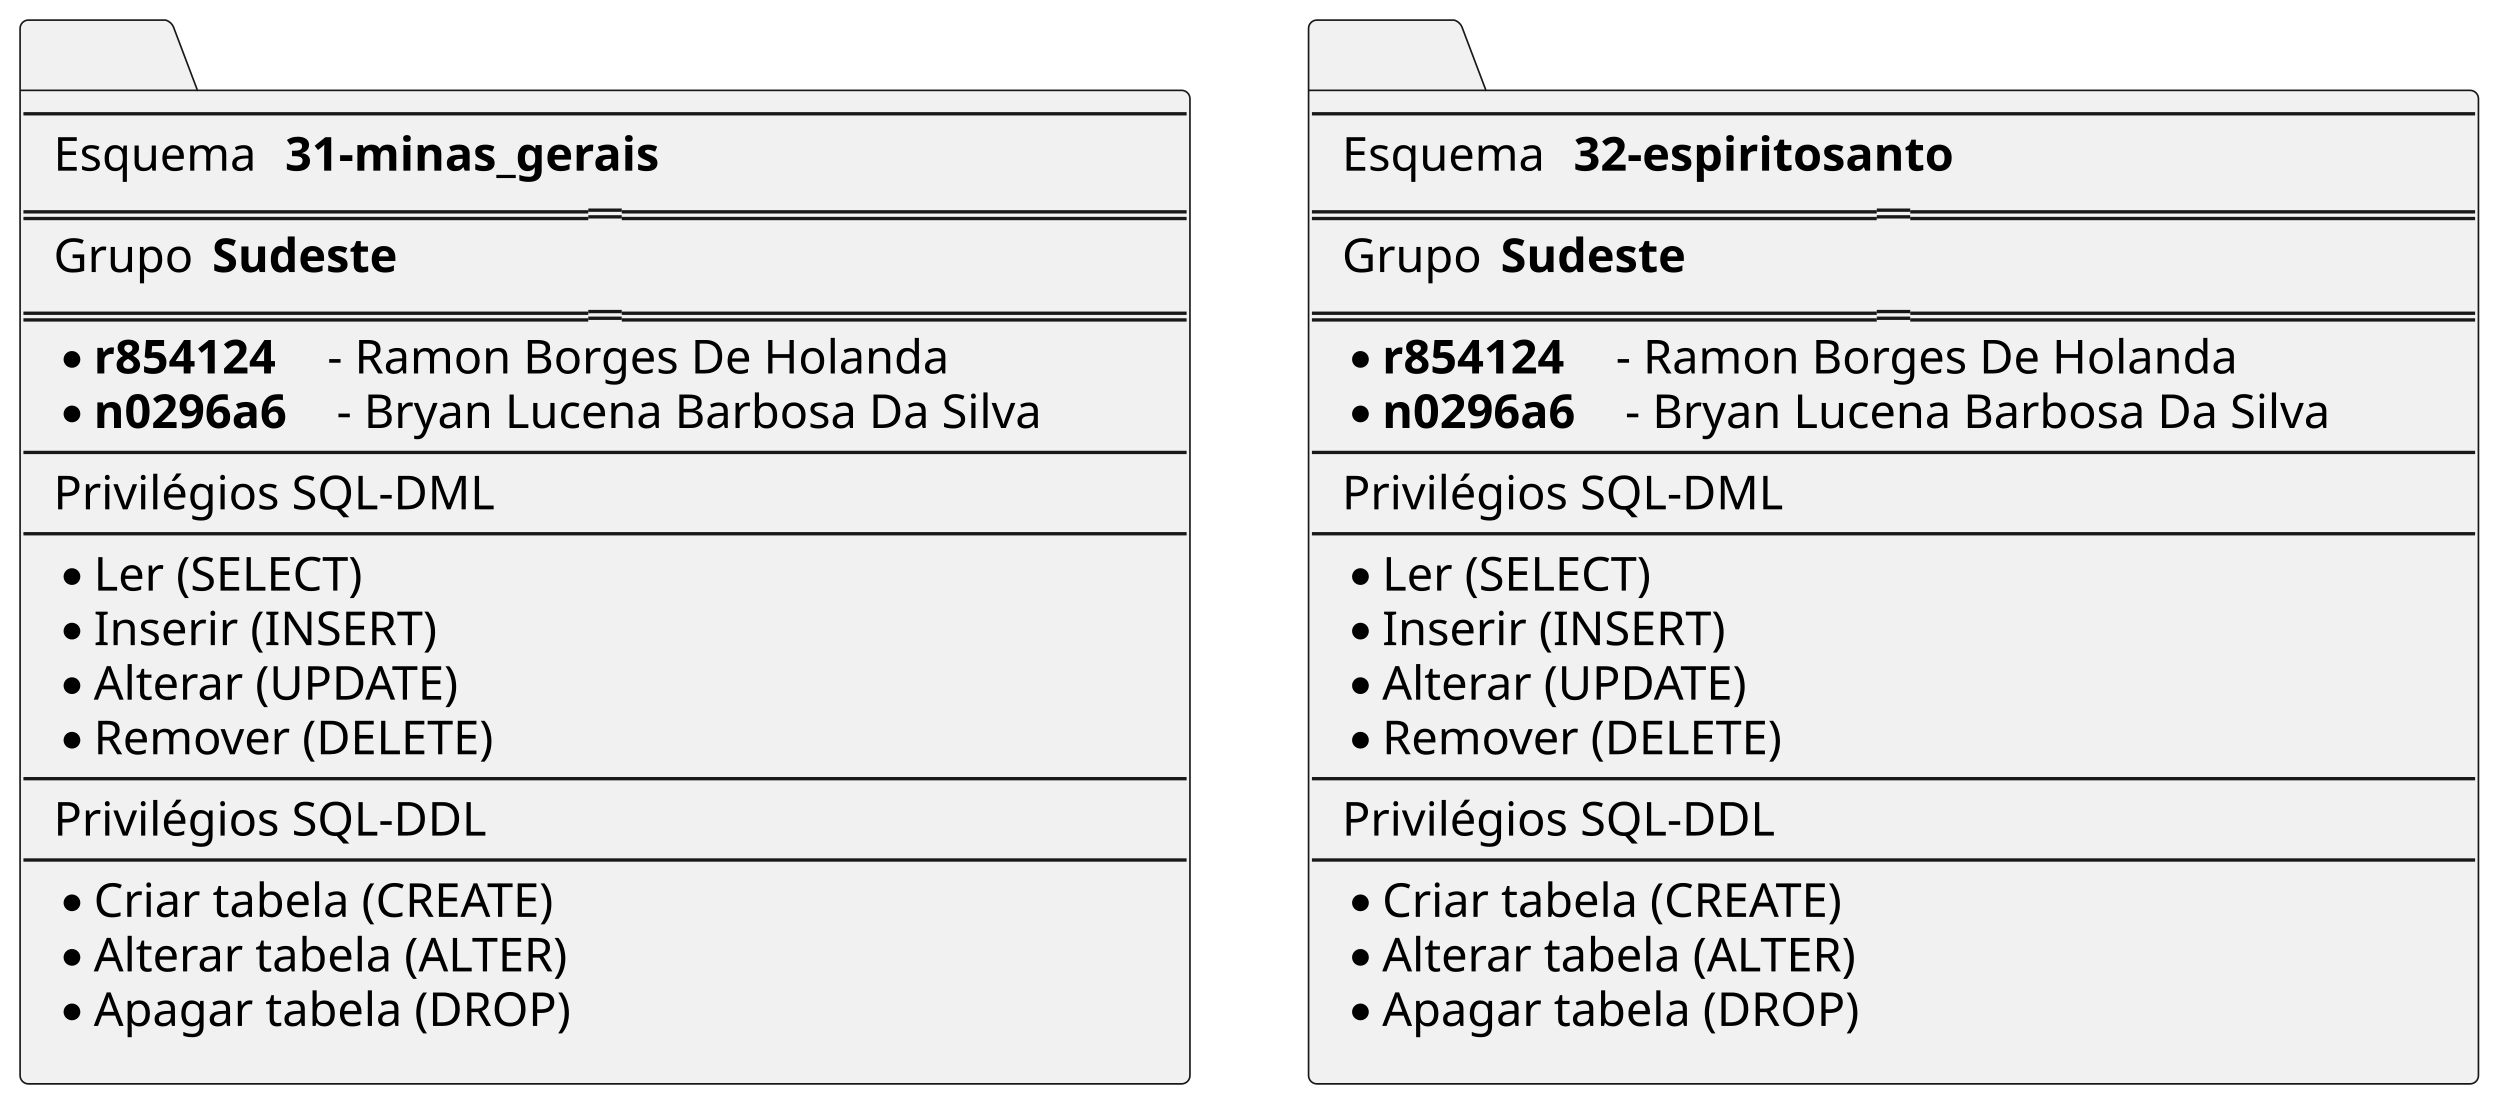
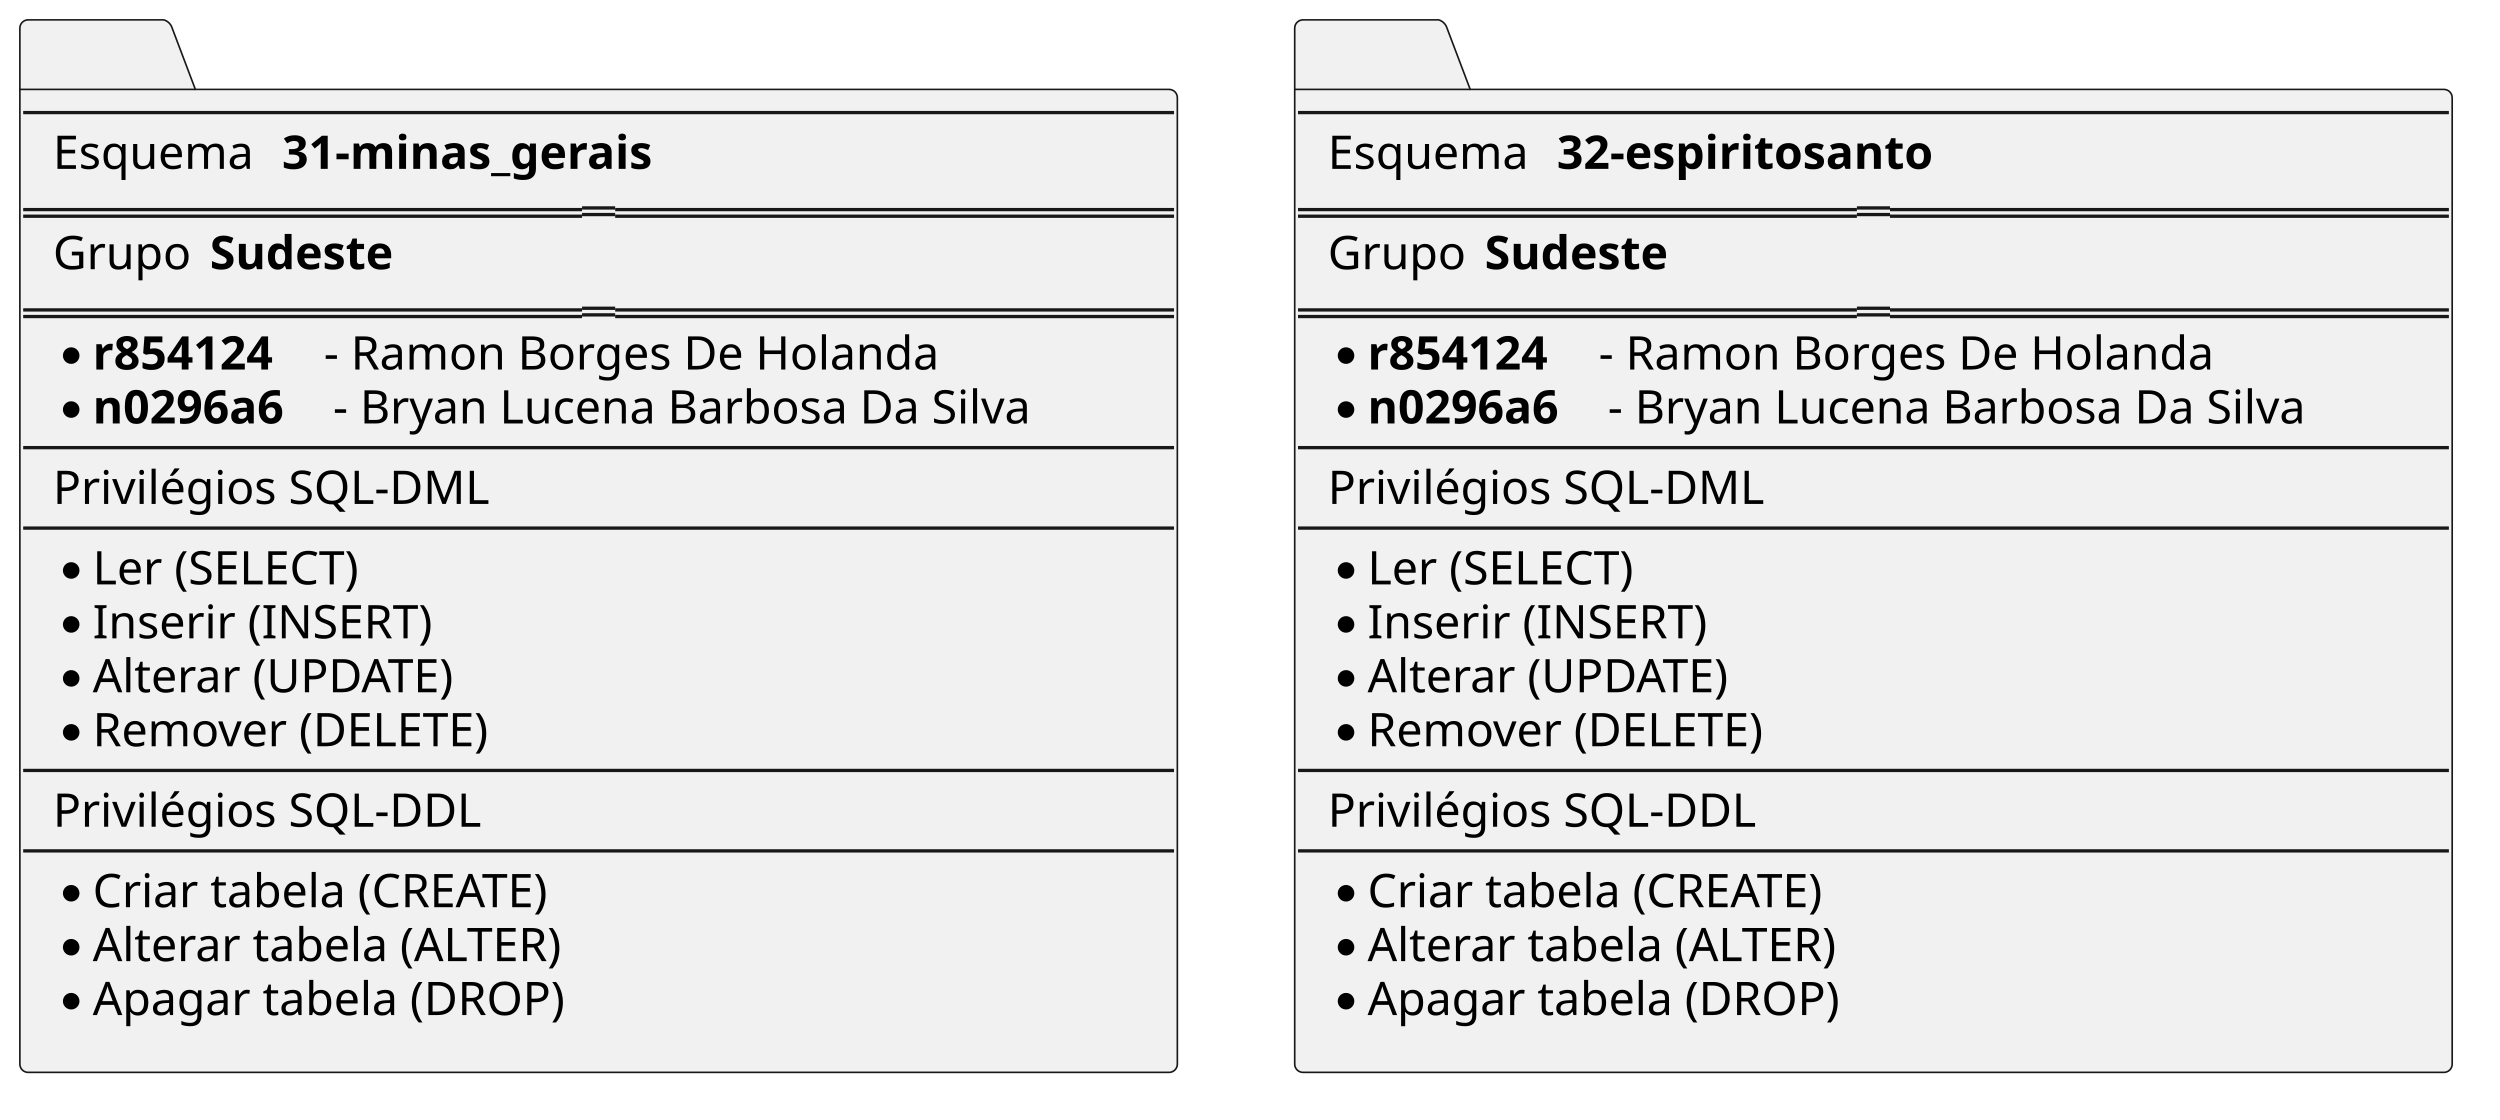
- <svg xmlns="http://www.w3.org/2000/svg" contentStyleType="text/css" data-diagram-type="CLASS" height="330px" preserveAspectRatio="none" style="width:747px;height:330px;background:#FFFFFF;" version="1.1" viewBox="0 0 747 330" width="747px" zoomAndPan="magnify">
+ <svg xmlns="http://www.w3.org/2000/svg" contentStyleType="text/css" data-diagram-type="CLASS" height="338px" preserveAspectRatio="none" style="width:755px;height:338px;background:#FFFFFF;" version="1.1" viewBox="0 0 755 338" width="755px" zoomAndPan="magnify">
  <defs />
  <g>
    <g class="entity" data-qualified-name="31minasgerais" data-source-line="1" id="ent0002">
      <path d="M8.5,6 L49.5,6 A3.75,3.75 0 0 1 52,8.5 L59,27 L353.06,27 A2.5,2.5 0 0 1 355.56,29.5 L355.56,321.359 A2.5,2.5 0 0 1 353.06,323.859 L8.5,323.859 A2.5,2.5 0 0 1 6,321.359 L6,8.5 A2.5,2.5 0 0 1 8.5,6" fill="#F1F1F1" style="stroke:#181818;stroke-width:0.5;" />
      <line style="stroke:#181818;stroke-width:0.5;" x1="6" x2="59" y1="27" y2="27" />
      <line style="stroke:#181818;stroke-width:1;" x1="7" x2="354.56" y1="34" y2="34" />
      <text fill="#000000" font-family="sans-serif" font-size="14" lengthAdjust="spacing" textLength="64.73" x="16" y="50.995">Esquema</text>
      <text fill="#000000" font-family="sans-serif" font-size="14" font-weight="bold" lengthAdjust="spacing" textLength="128.427" x="85.18" y="50.995">31-minas_gerais</text>
      <text fill="#000000" font-family="sans-serif" font-size="14" lengthAdjust="spacing" textLength="42.93" x="16" y="81.292">Grupo</text>
      <text fill="#000000" font-family="sans-serif" font-size="14" font-weight="bold" lengthAdjust="spacing" textLength="64.087" x="63.38" y="81.292">Sudeste</text>
      <line style="stroke:#181818;stroke-width:1;" x1="7" x2="175.78" y1="63.297" y2="63.297" />
      <line style="stroke:#181818;stroke-width:1;" x1="7" x2="175.78" y1="65.297" y2="65.297" />
      <line style="stroke:#181818;stroke-width:1;" x1="175.78" x2="185.78" y1="62.797" y2="62.797" />
      <line style="stroke:#181818;stroke-width:1;" x1="175.78" x2="185.78" y1="64.797" y2="64.797" />
      <line style="stroke:#181818;stroke-width:1;" x1="185.78" x2="354.56" y1="63.297" y2="63.297" />
      <line style="stroke:#181818;stroke-width:1;" x1="185.78" x2="354.56" y1="65.297" y2="65.297" />
      <ellipse cx="21.5" cy="107.391" fill="#000000" rx="2.5" ry="2.5" />
      <text fill="#000000" font-family="sans-serif" font-size="14" font-weight="bold" lengthAdjust="spacing" textLength="65.352" x="28" y="111.589">r854124</text>
      <text fill="#000000" font-family="sans-serif" font-size="14" lengthAdjust="spacing" textLength="198.249" x="97.802" y="111.589">- Ramon Borges De Holanda</text>
      <ellipse cx="21.5" cy="123.688" fill="#000000" rx="2.5" ry="2.5" />
      <text fill="#000000" font-family="sans-serif" font-size="14" font-weight="bold" lengthAdjust="spacing" textLength="68.12" x="28" y="127.886">n0296a6</text>
      <text fill="#000000" font-family="sans-serif" font-size="14" lengthAdjust="spacing" textLength="228.99" x="100.57" y="127.886">- Bryan Lucena Barbosa Da Silva</text>
      <line style="stroke:#181818;stroke-width:1;" x1="7" x2="175.78" y1="93.594" y2="93.594" />
      <line style="stroke:#181818;stroke-width:1;" x1="7" x2="175.78" y1="95.594" y2="95.594" />
      <line style="stroke:#181818;stroke-width:1;" x1="175.78" x2="185.78" y1="93.094" y2="93.094" />
      <line style="stroke:#181818;stroke-width:1;" x1="175.78" x2="185.78" y1="95.094" y2="95.094" />
      <line style="stroke:#181818;stroke-width:1;" x1="185.78" x2="354.56" y1="93.594" y2="93.594" />
      <line style="stroke:#181818;stroke-width:1;" x1="185.78" x2="354.56" y1="95.594" y2="95.594" />
      <line style="stroke:#181818;stroke-width:1;" x1="7" x2="354.56" y1="135.188" y2="135.188" />
      <text fill="#000000" font-family="sans-serif" font-size="14" lengthAdjust="spacing" textLength="139.269" x="16" y="152.183">Privilégios SQL-DML</text>
      <line style="stroke:#181818;stroke-width:1;" x1="7" x2="354.56" y1="159.484" y2="159.484" />
      <ellipse cx="21.5" cy="172.281" fill="#000000" rx="2.5" ry="2.5" />
      <text fill="#000000" font-family="sans-serif" font-size="14" lengthAdjust="spacing" textLength="90.248" x="28" y="176.48">Ler (SELECT)</text>
      <ellipse cx="21.5" cy="188.578" fill="#000000" rx="2.5" ry="2.5" />
      <text fill="#000000" font-family="sans-serif" font-size="14" lengthAdjust="spacing" textLength="110.298" x="28" y="192.776">Inserir (INSERT)</text>
      <ellipse cx="21.5" cy="204.875" fill="#000000" rx="2.5" ry="2.5" />
      <text fill="#000000" font-family="sans-serif" font-size="14" lengthAdjust="spacing" textLength="119.478" x="28" y="209.073">Alterar (UPDATE)</text>
      <ellipse cx="21.5" cy="221.172" fill="#000000" rx="2.5" ry="2.5" />
      <text fill="#000000" font-family="sans-serif" font-size="14" lengthAdjust="spacing" textLength="132.241" x="28" y="225.37">Remover (DELETE)</text>
      <line style="stroke:#181818;stroke-width:1;" x1="7" x2="354.56" y1="232.672" y2="232.672" />
      <text fill="#000000" font-family="sans-serif" font-size="14" lengthAdjust="spacing" textLength="137.97" x="16" y="249.667">Privilégios SQL-DDL</text>
      <line style="stroke:#181818;stroke-width:1;" x1="7" x2="354.56" y1="256.969" y2="256.969" />
      <ellipse cx="21.5" cy="269.766" fill="#000000" rx="2.5" ry="2.5" />
      <text fill="#000000" font-family="sans-serif" font-size="14" lengthAdjust="spacing" textLength="152.94" x="28" y="273.964">Criar tabela (CREATE)</text>
      <ellipse cx="21.5" cy="286.062" fill="#000000" rx="2.5" ry="2.5" />
      <text fill="#000000" font-family="sans-serif" font-size="14" lengthAdjust="spacing" textLength="156.023" x="28" y="290.261">Alterar tabela (ALTER)</text>
      <ellipse cx="21.5" cy="302.359" fill="#000000" rx="2.5" ry="2.5" />
      <text fill="#000000" font-family="sans-serif" font-size="14" lengthAdjust="spacing" textLength="154.096" x="28" y="306.558">Apagar tabela (DROP)</text>
    </g>
    <g class="entity" data-qualified-name="32espiritosanto" data-source-line="24" id="ent0003">
      <path d="M393.5,6 L434.5,6 A3.75,3.75 0 0 1 437,8.5 L444,27 L738.061,27 A2.5,2.5 0 0 1 740.561,29.5 L740.561,321.359 A2.5,2.5 0 0 1 738.061,323.859 L393.5,323.859 A2.5,2.5 0 0 1 391,321.359 L391,8.5 A2.5,2.5 0 0 1 393.5,6" fill="#F1F1F1" style="stroke:#181818;stroke-width:0.5;" />
      <line style="stroke:#181818;stroke-width:0.5;" x1="391" x2="444" y1="27" y2="27" />
      <line style="stroke:#181818;stroke-width:1;" x1="392" x2="739.561" y1="34" y2="34" />
      <text fill="#000000" font-family="sans-serif" font-size="14" lengthAdjust="spacing" textLength="64.73" x="401" y="50.995">Esquema</text>
      <text fill="#000000" font-family="sans-serif" font-size="14" font-weight="bold" lengthAdjust="spacing" textLength="130.013" x="470.18" y="50.995">32-espiritosanto</text>
      <text fill="#000000" font-family="sans-serif" font-size="14" lengthAdjust="spacing" textLength="42.93" x="401" y="81.292">Grupo</text>
      <text fill="#000000" font-family="sans-serif" font-size="14" font-weight="bold" lengthAdjust="spacing" textLength="64.087" x="448.38" y="81.292">Sudeste</text>
      <line style="stroke:#181818;stroke-width:1;" x1="392" x2="560.78" y1="63.297" y2="63.297" />
      <line style="stroke:#181818;stroke-width:1;" x1="392" x2="560.78" y1="65.297" y2="65.297" />
      <line style="stroke:#181818;stroke-width:1;" x1="560.78" x2="570.78" y1="62.797" y2="62.797" />
      <line style="stroke:#181818;stroke-width:1;" x1="560.78" x2="570.78" y1="64.797" y2="64.797" />
      <line style="stroke:#181818;stroke-width:1;" x1="570.78" x2="739.561" y1="63.297" y2="63.297" />
      <line style="stroke:#181818;stroke-width:1;" x1="570.78" x2="739.561" y1="65.297" y2="65.297" />
      <ellipse cx="406.5" cy="107.391" fill="#000000" rx="2.5" ry="2.5" />
      <text fill="#000000" font-family="sans-serif" font-size="14" font-weight="bold" lengthAdjust="spacing" textLength="65.352" x="413" y="111.589">r854124</text>
      <text fill="#000000" font-family="sans-serif" font-size="14" lengthAdjust="spacing" textLength="198.249" x="482.802" y="111.589">- Ramon Borges De Holanda</text>
      <ellipse cx="406.5" cy="123.688" fill="#000000" rx="2.5" ry="2.5" />
      <text fill="#000000" font-family="sans-serif" font-size="14" font-weight="bold" lengthAdjust="spacing" textLength="68.12" x="413" y="127.886">n0296a6</text>
      <text fill="#000000" font-family="sans-serif" font-size="14" lengthAdjust="spacing" textLength="228.99" x="485.57" y="127.886">- Bryan Lucena Barbosa Da Silva</text>
      <line style="stroke:#181818;stroke-width:1;" x1="392" x2="560.78" y1="93.594" y2="93.594" />
      <line style="stroke:#181818;stroke-width:1;" x1="392" x2="560.78" y1="95.594" y2="95.594" />
      <line style="stroke:#181818;stroke-width:1;" x1="560.78" x2="570.78" y1="93.094" y2="93.094" />
      <line style="stroke:#181818;stroke-width:1;" x1="560.78" x2="570.78" y1="95.094" y2="95.094" />
      <line style="stroke:#181818;stroke-width:1;" x1="570.78" x2="739.561" y1="93.594" y2="93.594" />
      <line style="stroke:#181818;stroke-width:1;" x1="570.78" x2="739.561" y1="95.594" y2="95.594" />
      <line style="stroke:#181818;stroke-width:1;" x1="392" x2="739.561" y1="135.188" y2="135.188" />
      <text fill="#000000" font-family="sans-serif" font-size="14" lengthAdjust="spacing" textLength="139.269" x="401" y="152.183">Privilégios SQL-DML</text>
      <line style="stroke:#181818;stroke-width:1;" x1="392" x2="739.561" y1="159.484" y2="159.484" />
      <ellipse cx="406.5" cy="172.281" fill="#000000" rx="2.5" ry="2.5" />
      <text fill="#000000" font-family="sans-serif" font-size="14" lengthAdjust="spacing" textLength="90.248" x="413" y="176.48">Ler (SELECT)</text>
      <ellipse cx="406.5" cy="188.578" fill="#000000" rx="2.5" ry="2.5" />
      <text fill="#000000" font-family="sans-serif" font-size="14" lengthAdjust="spacing" textLength="110.298" x="413" y="192.776">Inserir (INSERT)</text>
      <ellipse cx="406.5" cy="204.875" fill="#000000" rx="2.5" ry="2.5" />
      <text fill="#000000" font-family="sans-serif" font-size="14" lengthAdjust="spacing" textLength="119.478" x="413" y="209.073">Alterar (UPDATE)</text>
      <ellipse cx="406.5" cy="221.172" fill="#000000" rx="2.5" ry="2.5" />
      <text fill="#000000" font-family="sans-serif" font-size="14" lengthAdjust="spacing" textLength="132.241" x="413" y="225.37">Remover (DELETE)</text>
      <line style="stroke:#181818;stroke-width:1;" x1="392" x2="739.561" y1="232.672" y2="232.672" />
      <text fill="#000000" font-family="sans-serif" font-size="14" lengthAdjust="spacing" textLength="137.97" x="401" y="249.667">Privilégios SQL-DDL</text>
      <line style="stroke:#181818;stroke-width:1;" x1="392" x2="739.561" y1="256.969" y2="256.969" />
      <ellipse cx="406.5" cy="269.766" fill="#000000" rx="2.5" ry="2.5" />
      <text fill="#000000" font-family="sans-serif" font-size="14" lengthAdjust="spacing" textLength="152.94" x="413" y="273.964">Criar tabela (CREATE)</text>
      <ellipse cx="406.5" cy="286.062" fill="#000000" rx="2.5" ry="2.5" />
      <text fill="#000000" font-family="sans-serif" font-size="14" lengthAdjust="spacing" textLength="156.023" x="413" y="290.261">Alterar tabela (ALTER)</text>
      <ellipse cx="406.5" cy="302.359" fill="#000000" rx="2.5" ry="2.5" />
      <text fill="#000000" font-family="sans-serif" font-size="14" lengthAdjust="spacing" textLength="154.096" x="413" y="306.558">Apagar tabela (DROP)</text>
    </g>
  </g>
</svg>
